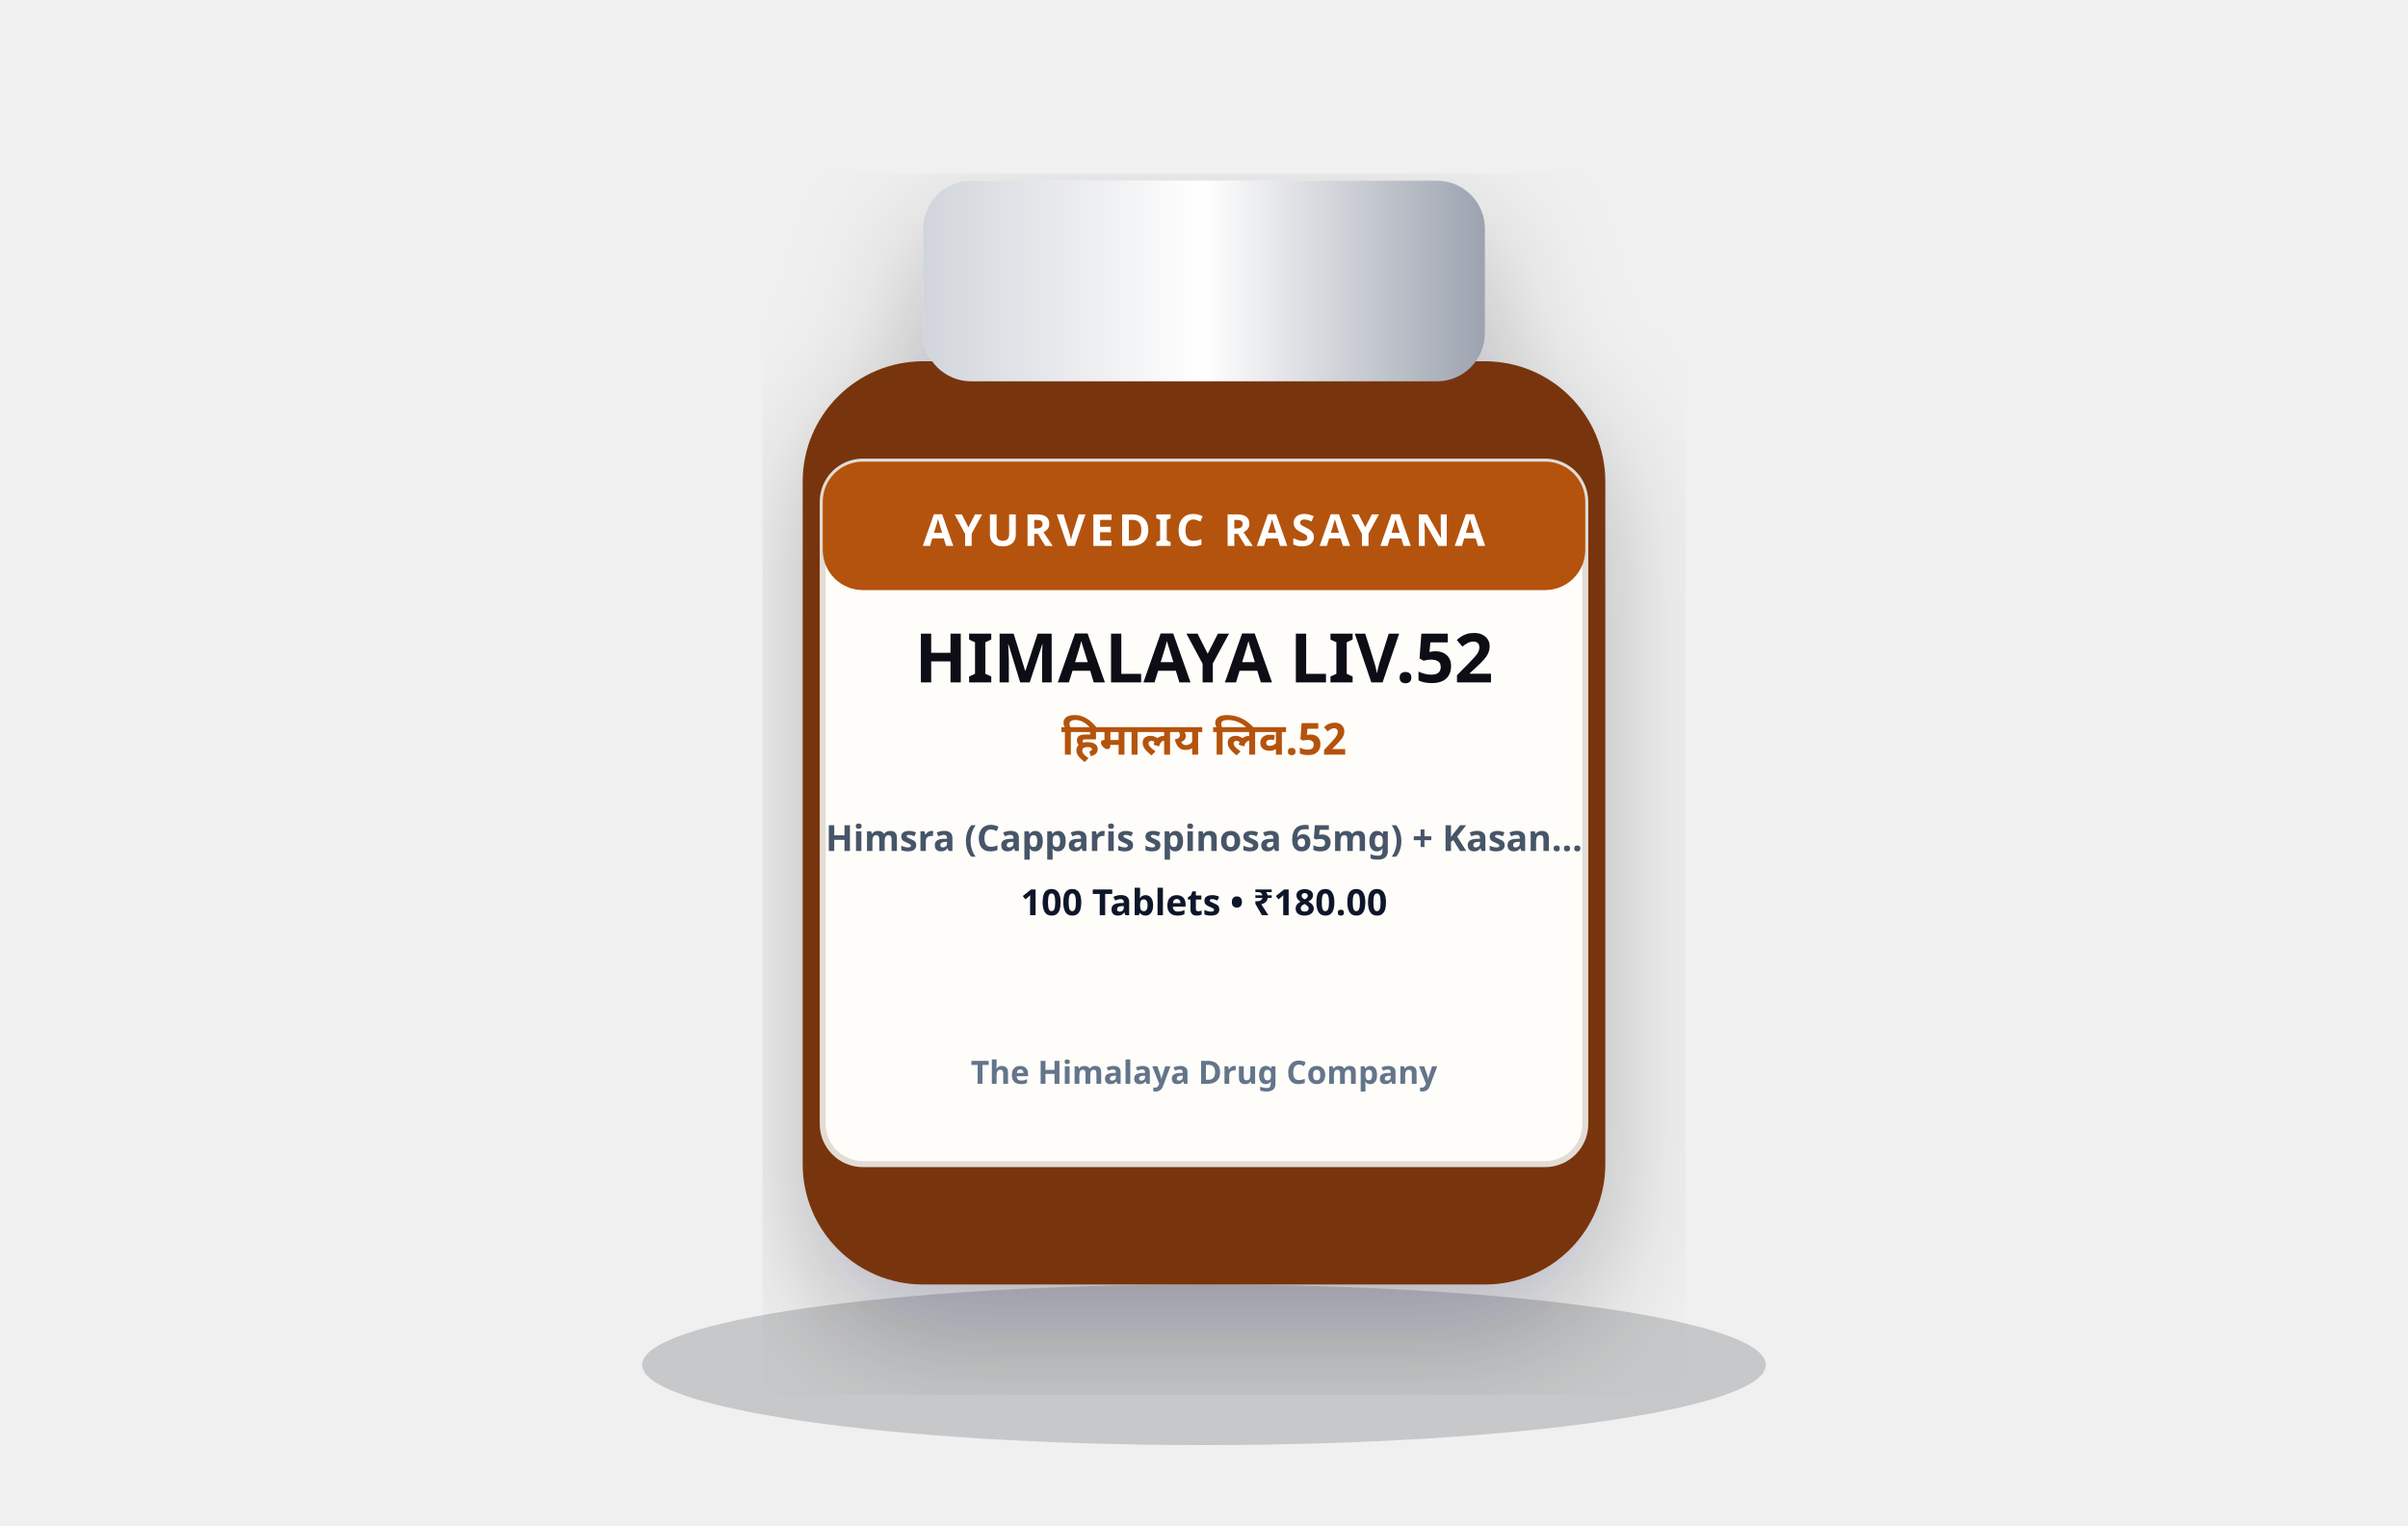
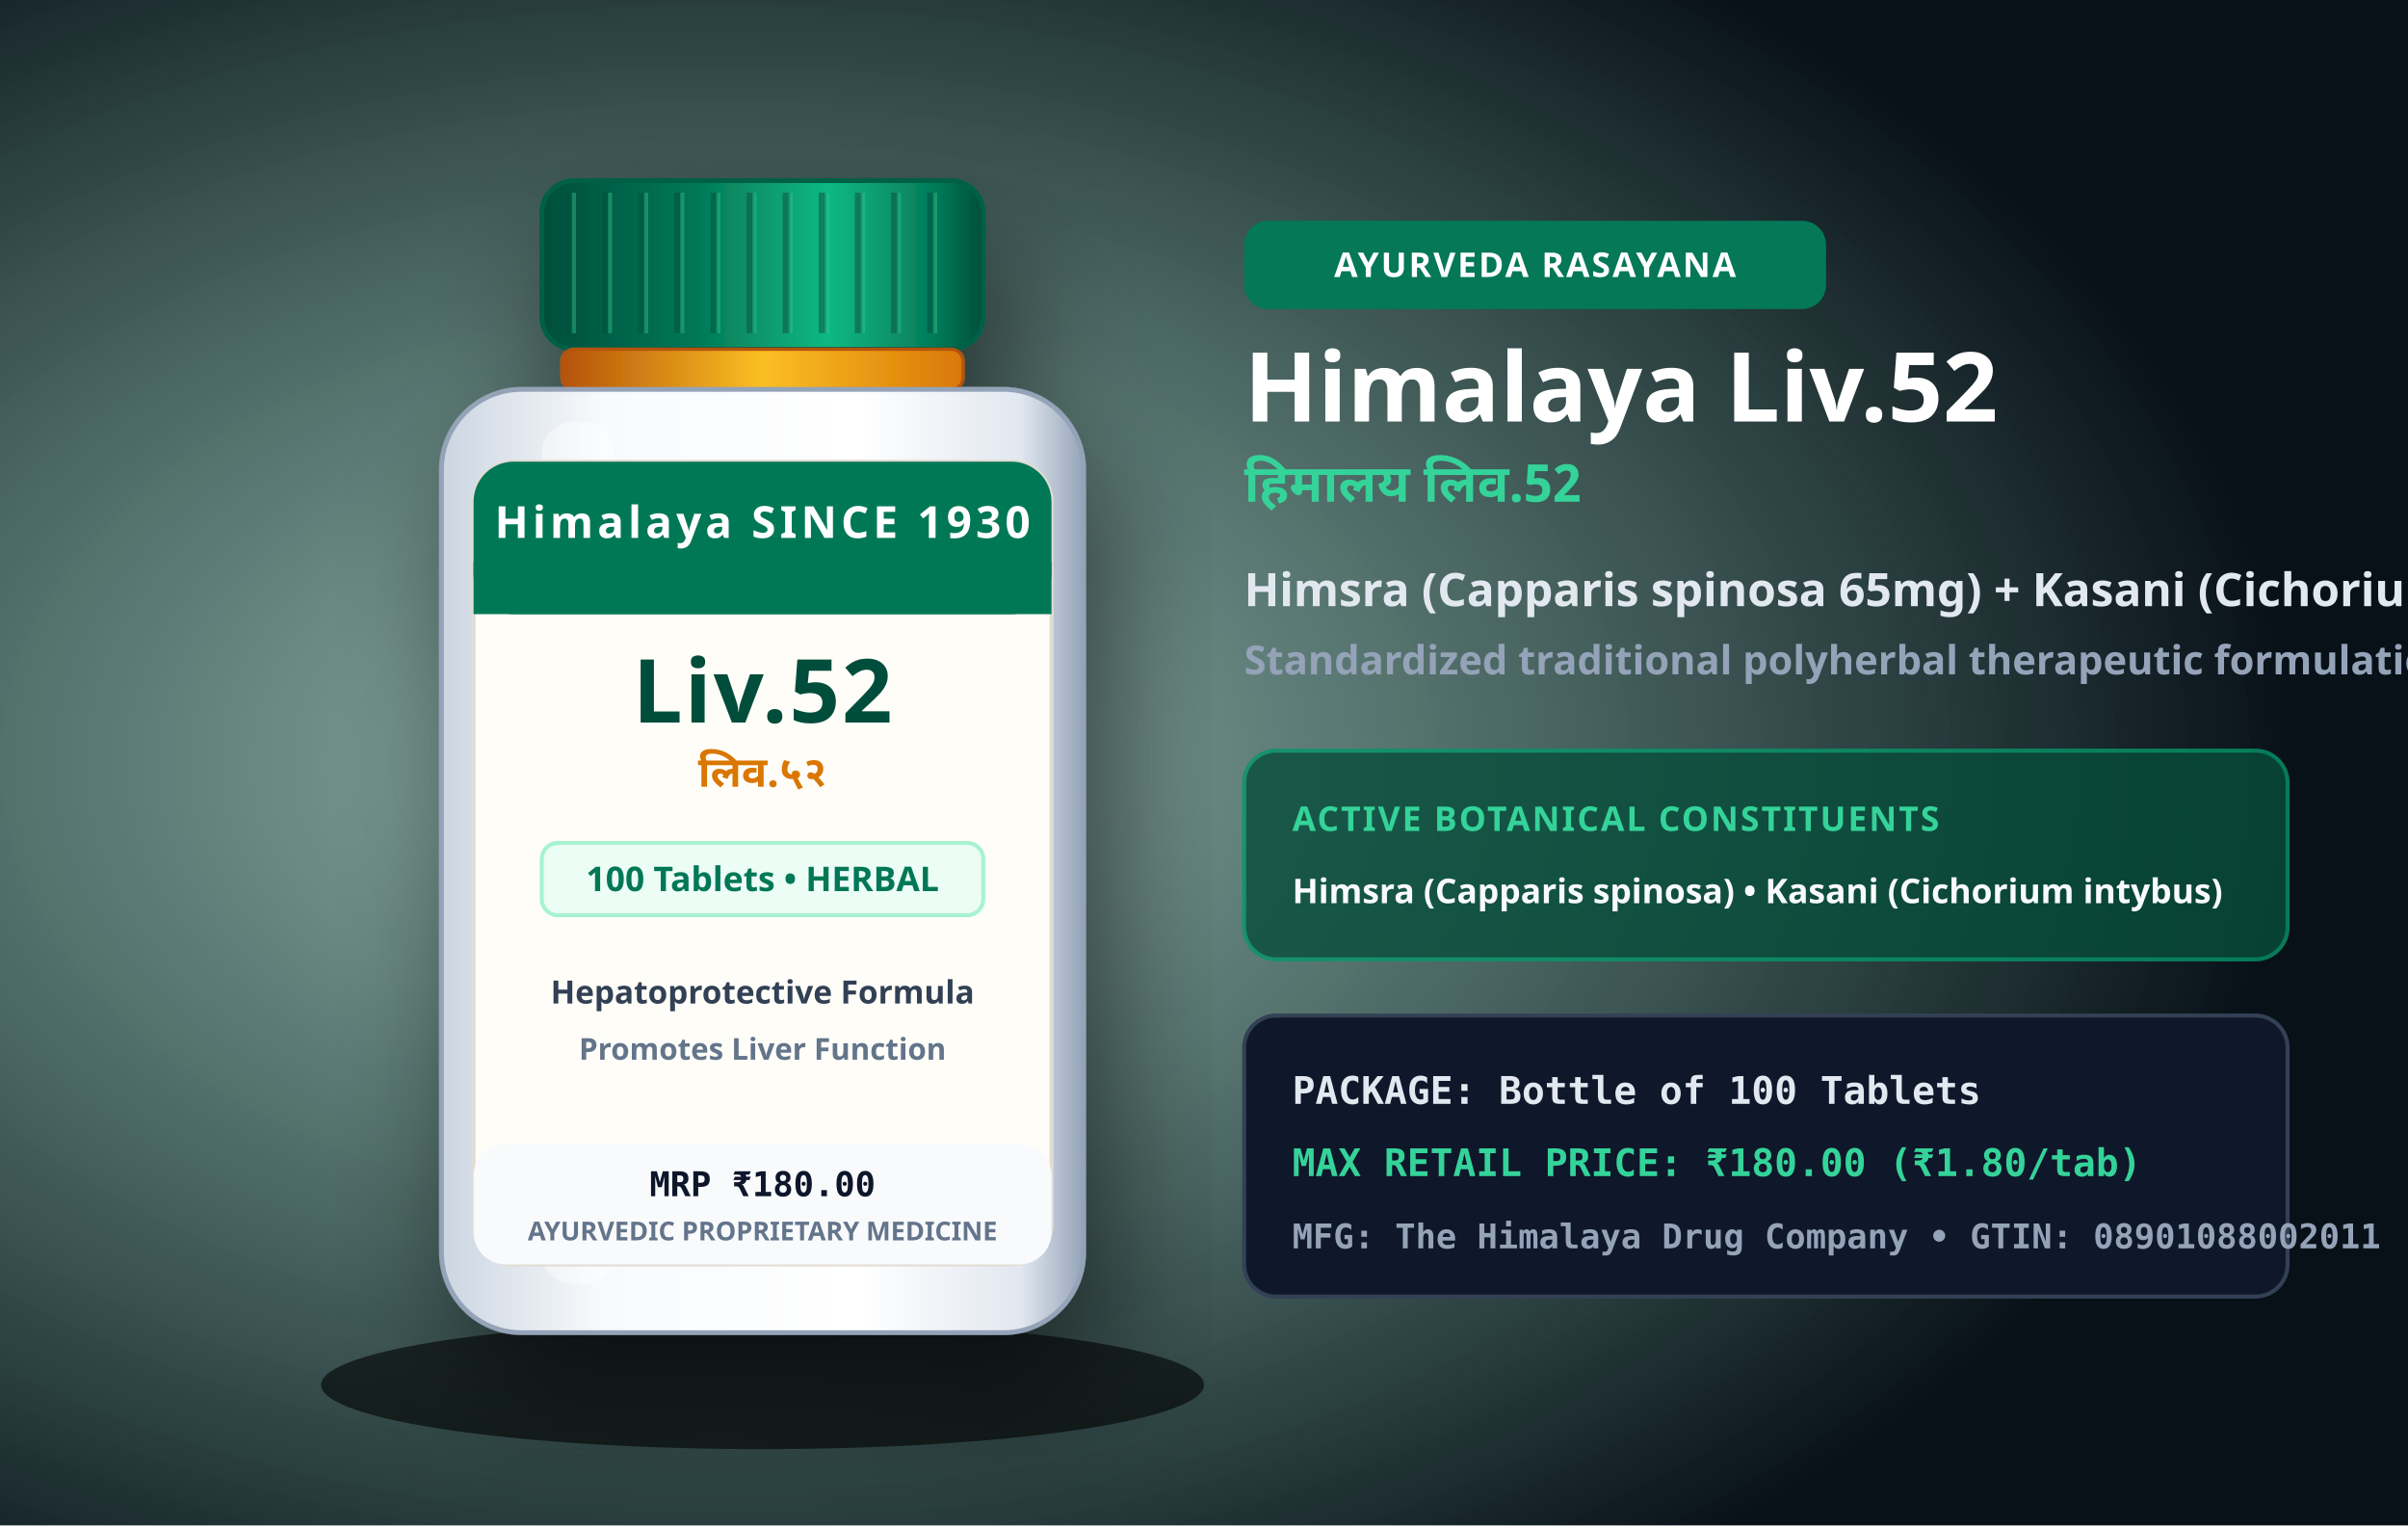
- <svg xmlns="http://www.w3.org/2000/svg" viewBox="0 0 600 380" width="100%" height="100%" style="background:#F8F6F2; border-radius:18px;">
+ <svg xmlns="http://www.w3.org/2000/svg" viewBox="0 0 600 380" width="100%" height="100%" style="background:#081018; border-radius:18px;">
  <defs>
-     <linearGradient id="jar-body" x1="0%" y1="0%" x2="100%" y2="0%">
-       <stop offset="0%" stop-color="#312E81" />
-       <stop offset="30%" stop-color="#4338CA" />
-       <stop offset="50%" stop-color="#6366F1" />
-       <stop offset="70%" stop-color="#4338CA" />
-       <stop offset="100%" stop-color="#1E1B4B" />
+     <linearGradient id="bottle-body" x1="0%" y1="0%" x2="100%" y2="0%">
+       <stop offset="0%" stop-color="#CBD5E1" />
+       <stop offset="25%" stop-color="#F8FAFC" />
+       <stop offset="65%" stop-color="#FFFFFF" />
+       <stop offset="90%" stop-color="#E2E8F0" />
+       <stop offset="100%" stop-color="#94A3B8" />
    </linearGradient>
-     <linearGradient id="cap-grad" x1="0%" y1="0%" x2="100%" y2="0%">
-       <stop offset="0%" stop-color="#D1D5DB" />
-       <stop offset="50%" stop-color="#FFFFFF" />
-       <stop offset="100%" stop-color="#9CA3AF" />
+     <linearGradient id="green-cap" x1="0%" y1="0%" x2="100%" y2="0%">
+       <stop offset="0%" stop-color="#064E3B" />
+       <stop offset="35%" stop-color="#047857" />
+       <stop offset="65%" stop-color="#10B981" />
+       <stop offset="90%" stop-color="#047857" />
+       <stop offset="100%" stop-color="#064E3B" />
    </linearGradient>
-     <filter id="shadow" x="-5%" y="-5%" width="115%" height="115%">
-       <feDropShadow dx="0" dy="12" stdDeviation="16" flood-color="#090E17" flood-opacity="0.25" />
+     <linearGradient id="gold-seal" x1="0%" y1="0%" x2="100%" y2="0%">
+       <stop offset="0%" stop-color="#B45309" />
+       <stop offset="50%" stop-color="#FBBF24" />
+       <stop offset="100%" stop-color="#D97706" />
+     </linearGradient>
+     <filter id="bottle-shadow" x="-20%" y="-20%" width="140%" height="140%">
+       <feDropShadow dx="6" dy="16" stdDeviation="16" flood-color="#000000" flood-opacity="0.55" />
    </filter>
  </defs>
-   <ellipse cx="300" cy="340" rx="140" ry="20" fill="#090E17" opacity="0.18" />
-   <g filter="url(#shadow)">
-     <rect x="200" y="90" width="200" height="230" rx="30" fill="#78350F" />
-     <rect x="230" y="45" width="140" height="50" rx="12" fill="url(#cap-grad)" />
-     <rect x="205" y="115" width="190" height="175" rx="10" fill="#FFFDF9" stroke="#E2DCD5" stroke-width="1.5" />
-     <rect x="205" y="115" width="190" height="32" rx="10" fill="#B45309" />
-     <text x="300" y="136" text-anchor="middle" font-family="system-ui, sans-serif" font-size="11" font-weight="800" fill="#FFFFFF" letter-spacing="1">
-       AYURVEDIC RASAYANA
+   <radialGradient id="stage-spot" cx="30%" cy="50%" r="65%">
+     <stop offset="0%" stop-color="#064E3B" stop-opacity="0.4" />
+     <stop offset="100%" stop-color="#081018" stop-opacity="1" />
+   </radialGradient>
+   <rect width="600" height="380" fill="url(#stage-spot)" />
+   <ellipse cx="190" cy="345" rx="110" ry="16" fill="#000000" opacity="0.6" />
+   <g filter="url(#bottle-shadow)">
+     <rect x="135" y="45" width="110" height="42" rx="8" fill="url(#green-cap)" stroke="#065F46" stroke-width="1.2" />
+     <line x1="142" y1="48" x2="142" y2="83" stroke="#064E3B" stroke-width="2" opacity="0.5" />
+     <line x1="143" y1="48" x2="143" y2="83" stroke="#34D399" stroke-width="1" opacity="0.4" />
+     <line x1="151" y1="48" x2="151" y2="83" stroke="#064E3B" stroke-width="2" opacity="0.5" />
+     <line x1="152" y1="48" x2="152" y2="83" stroke="#34D399" stroke-width="1" opacity="0.4" />
+     <line x1="160" y1="48" x2="160" y2="83" stroke="#064E3B" stroke-width="2" opacity="0.5" />
+     <line x1="161" y1="48" x2="161" y2="83" stroke="#34D399" stroke-width="1" opacity="0.4" />
+     <line x1="169" y1="48" x2="169" y2="83" stroke="#064E3B" stroke-width="2" opacity="0.5" />
+     <line x1="170" y1="48" x2="170" y2="83" stroke="#34D399" stroke-width="1" opacity="0.4" />
+     <line x1="178" y1="48" x2="178" y2="83" stroke="#064E3B" stroke-width="2" opacity="0.5" />
+     <line x1="179" y1="48" x2="179" y2="83" stroke="#34D399" stroke-width="1" opacity="0.4" />
+     <line x1="187" y1="48" x2="187" y2="83" stroke="#064E3B" stroke-width="2" opacity="0.5" />
+     <line x1="188" y1="48" x2="188" y2="83" stroke="#34D399" stroke-width="1" opacity="0.4" />
+     <line x1="196" y1="48" x2="196" y2="83" stroke="#064E3B" stroke-width="2" opacity="0.5" />
+     <line x1="197" y1="48" x2="197" y2="83" stroke="#34D399" stroke-width="1" opacity="0.4" />
+     <line x1="205" y1="48" x2="205" y2="83" stroke="#064E3B" stroke-width="2" opacity="0.5" />
+     <line x1="206" y1="48" x2="206" y2="83" stroke="#34D399" stroke-width="1" opacity="0.4" />
+     <line x1="214" y1="48" x2="214" y2="83" stroke="#064E3B" stroke-width="2" opacity="0.5" />
+     <line x1="215" y1="48" x2="215" y2="83" stroke="#34D399" stroke-width="1" opacity="0.4" />
+     <line x1="223" y1="48" x2="223" y2="83" stroke="#064E3B" stroke-width="2" opacity="0.5" />
+     <line x1="224" y1="48" x2="224" y2="83" stroke="#34D399" stroke-width="1" opacity="0.4" />
+     <line x1="232" y1="48" x2="232" y2="83" stroke="#064E3B" stroke-width="2" opacity="0.5" />
+     <line x1="233" y1="48" x2="233" y2="83" stroke="#34D399" stroke-width="1" opacity="0.4" />
+     <rect x="140" y="87" width="100" height="10" rx="3" fill="url(#gold-seal)" stroke="#B45309" stroke-width="0.8" />
+     <rect x="110" y="97" width="160" height="235" rx="20" fill="url(#bottle-body)" stroke="#94A3B8" stroke-width="1.2" />
+     <rect x="135" y="105" width="18" height="215" rx="8" fill="#FFFFFF" opacity="0.4" />
+     <rect x="118" y="115" width="144" height="200" rx="10" fill="#FFFDF8" stroke="#E2DCD5" stroke-width="1" />
+     <rect x="118" y="115" width="144" height="38" rx="10" fill="#047857" />
+     <rect x="118" y="140" width="144" height="13" fill="#047857" />
+     <text x="190" y="134" text-anchor="middle" font-family="system-ui, sans-serif" font-size="11" font-weight="900" fill="#FFFFFF" letter-spacing="1">
+       Himalaya SINCE 1930
    </text>
-     <text x="300" y="170" text-anchor="middle" font-family="system-ui, sans-serif" font-size="17" font-weight="900" fill="#090E17">
-       HIMALAYA LIV.52
+     <text x="190" y="180" text-anchor="middle" font-family="system-ui, sans-serif" font-size="22" font-weight="900" fill="#064E3B" letter-spacing="0.5">
+       Liv.52
    </text>
-     <text x="300" y="188" text-anchor="middle" font-family="'Noto Sans Devanagari', system-ui" font-size="11" font-weight="700" fill="#B45309">
+     <text x="190" y="196" text-anchor="middle" font-family="'Noto Sans Devanagari', system-ui" font-size="10.5" font-weight="700" fill="#D97706">
+       लिव.५२
+     </text>
+     <rect x="135" y="210" width="110" height="18" rx="4" fill="#ECFDF5" stroke="#A7F3D0" stroke-width="1" />
+     <text x="190" y="222" text-anchor="middle" font-family="system-ui, sans-serif" font-size="8.5" font-weight="800" fill="#047857">
+       100 Tablets • HERBAL
+     </text>
+     <text x="190" y="250" text-anchor="middle" font-family="system-ui, sans-serif" font-size="8" font-weight="700" fill="#334155">
+       Hepatoprotective Formula
+     </text>
+     <text x="190" y="264" text-anchor="middle" font-family="system-ui, sans-serif" font-size="7.5" font-weight="600" fill="#64748B">
+       Promotes Liver Function
+     </text>
+     <rect x="118" y="285" width="144" height="30" rx="8" fill="#F8FAFC" />
+     <text x="190" y="298" text-anchor="middle" font-family="monospace" font-size="8.5" font-weight="800" fill="#0F172A">
+       MRP ₹180.00
+     </text>
+     <text x="190" y="309" text-anchor="middle" font-family="system-ui, sans-serif" font-size="6.5" font-weight="700" fill="#64748B">
+       AYURVEDIC PROPRIETARY MEDICINE
+     </text>
+   </g>
+   <g transform="translate(310, 55)">
+     <rect x="0" y="0" width="145" height="22" rx="6" fill="#047857" />
+     <text x="72.5" y="14" text-anchor="middle" font-family="system-ui, sans-serif" font-size="8.5" font-weight="900" fill="#FFFFFF" letter-spacing="0.5">AYURVEDA RASAYANA</text>
+     <text x="0" y="50" font-family="system-ui, sans-serif" font-size="24" font-weight="900" fill="#FFFFFF">
+       Himalaya Liv.52
+     </text>
+     <text x="0" y="70" font-family="'Noto Sans Devanagari', system-ui" font-size="13" font-weight="700" fill="#34D399">
      हिमालय लिव.52
    </text>
-     <text x="300" y="212" text-anchor="middle" font-family="system-ui, sans-serif" font-size="9" font-weight="600" fill="#475569">
-       Himsra (Capparis spinosa 65mg) + Kasan...
+     <text x="0" y="96" font-family="system-ui, sans-serif" font-size="11.5" font-weight="700" fill="#E2E8F0">
+       Himsra (Capparis spinosa 65mg) + Kasani (Cichorium intybus 65mg) + Mandur bhasma (33mg) + Kakamachi (Solanum nigrum 32mg) + Arjuna (Terminalia arjuna 32mg) + Kasamarda (Cassia occidentalis 16mg) + Biranjasipha (Achillea millefolium 16mg) + Jhavuka (Tamarix gallica 16mg)
    </text>
-     <text x="300" y="228" text-anchor="middle" font-family="system-ui, sans-serif" font-size="9" font-weight="700" fill="#0F172A">
-       100 Tablets • ₹180.00
+     <text x="0" y="113" font-family="system-ui, sans-serif" font-size="10" font-weight="600" fill="#94A3B8">
+       Standardized traditional polyherbal therapeutic formulation
    </text>
-     <text x="300" y="270" text-anchor="middle" font-family="system-ui, sans-serif" font-size="8" font-weight="600" fill="#64748B">
-       The Himalaya Drug Company
+     <rect x="0" y="132" width="260" height="52" rx="8" fill="#064E3B" stroke="#059669" stroke-width="1" opacity="0.8" />
+     <text x="12" y="152" font-family="system-ui, sans-serif" font-size="8.5" font-weight="900" fill="#34D399" letter-spacing="0.5">
+       ACTIVE BOTANICAL CONSTITUENTS
+     </text>
+     <text x="12" y="170" font-family="system-ui, sans-serif" font-size="8.5" font-weight="700" fill="#F8FAFC">
+       Himsra (Capparis spinosa) • Kasani (Cichorium intybus)
+     </text>
+     <rect x="0" y="198" width="260" height="70" rx="8" fill="#0F172A" stroke="#334155" stroke-width="1" />
+     <text x="12" y="220" font-family="monospace" font-size="9.5" font-weight="700" fill="#E2E8F0">
+       PACKAGE: Bottle of 100 Tablets
+     </text>
+     <text x="12" y="238" font-family="monospace" font-size="9.5" font-weight="700" fill="#34D399">
+       MAX RETAIL PRICE: ₹180.00 (₹1.80/tab)
+     </text>
+     <text x="12" y="256" font-family="monospace" font-size="8.5" font-weight="600" fill="#94A3B8">
+       MFG: The Himalaya Drug Company • GTIN: 08901088002011
    </text>
  </g>
</svg>
